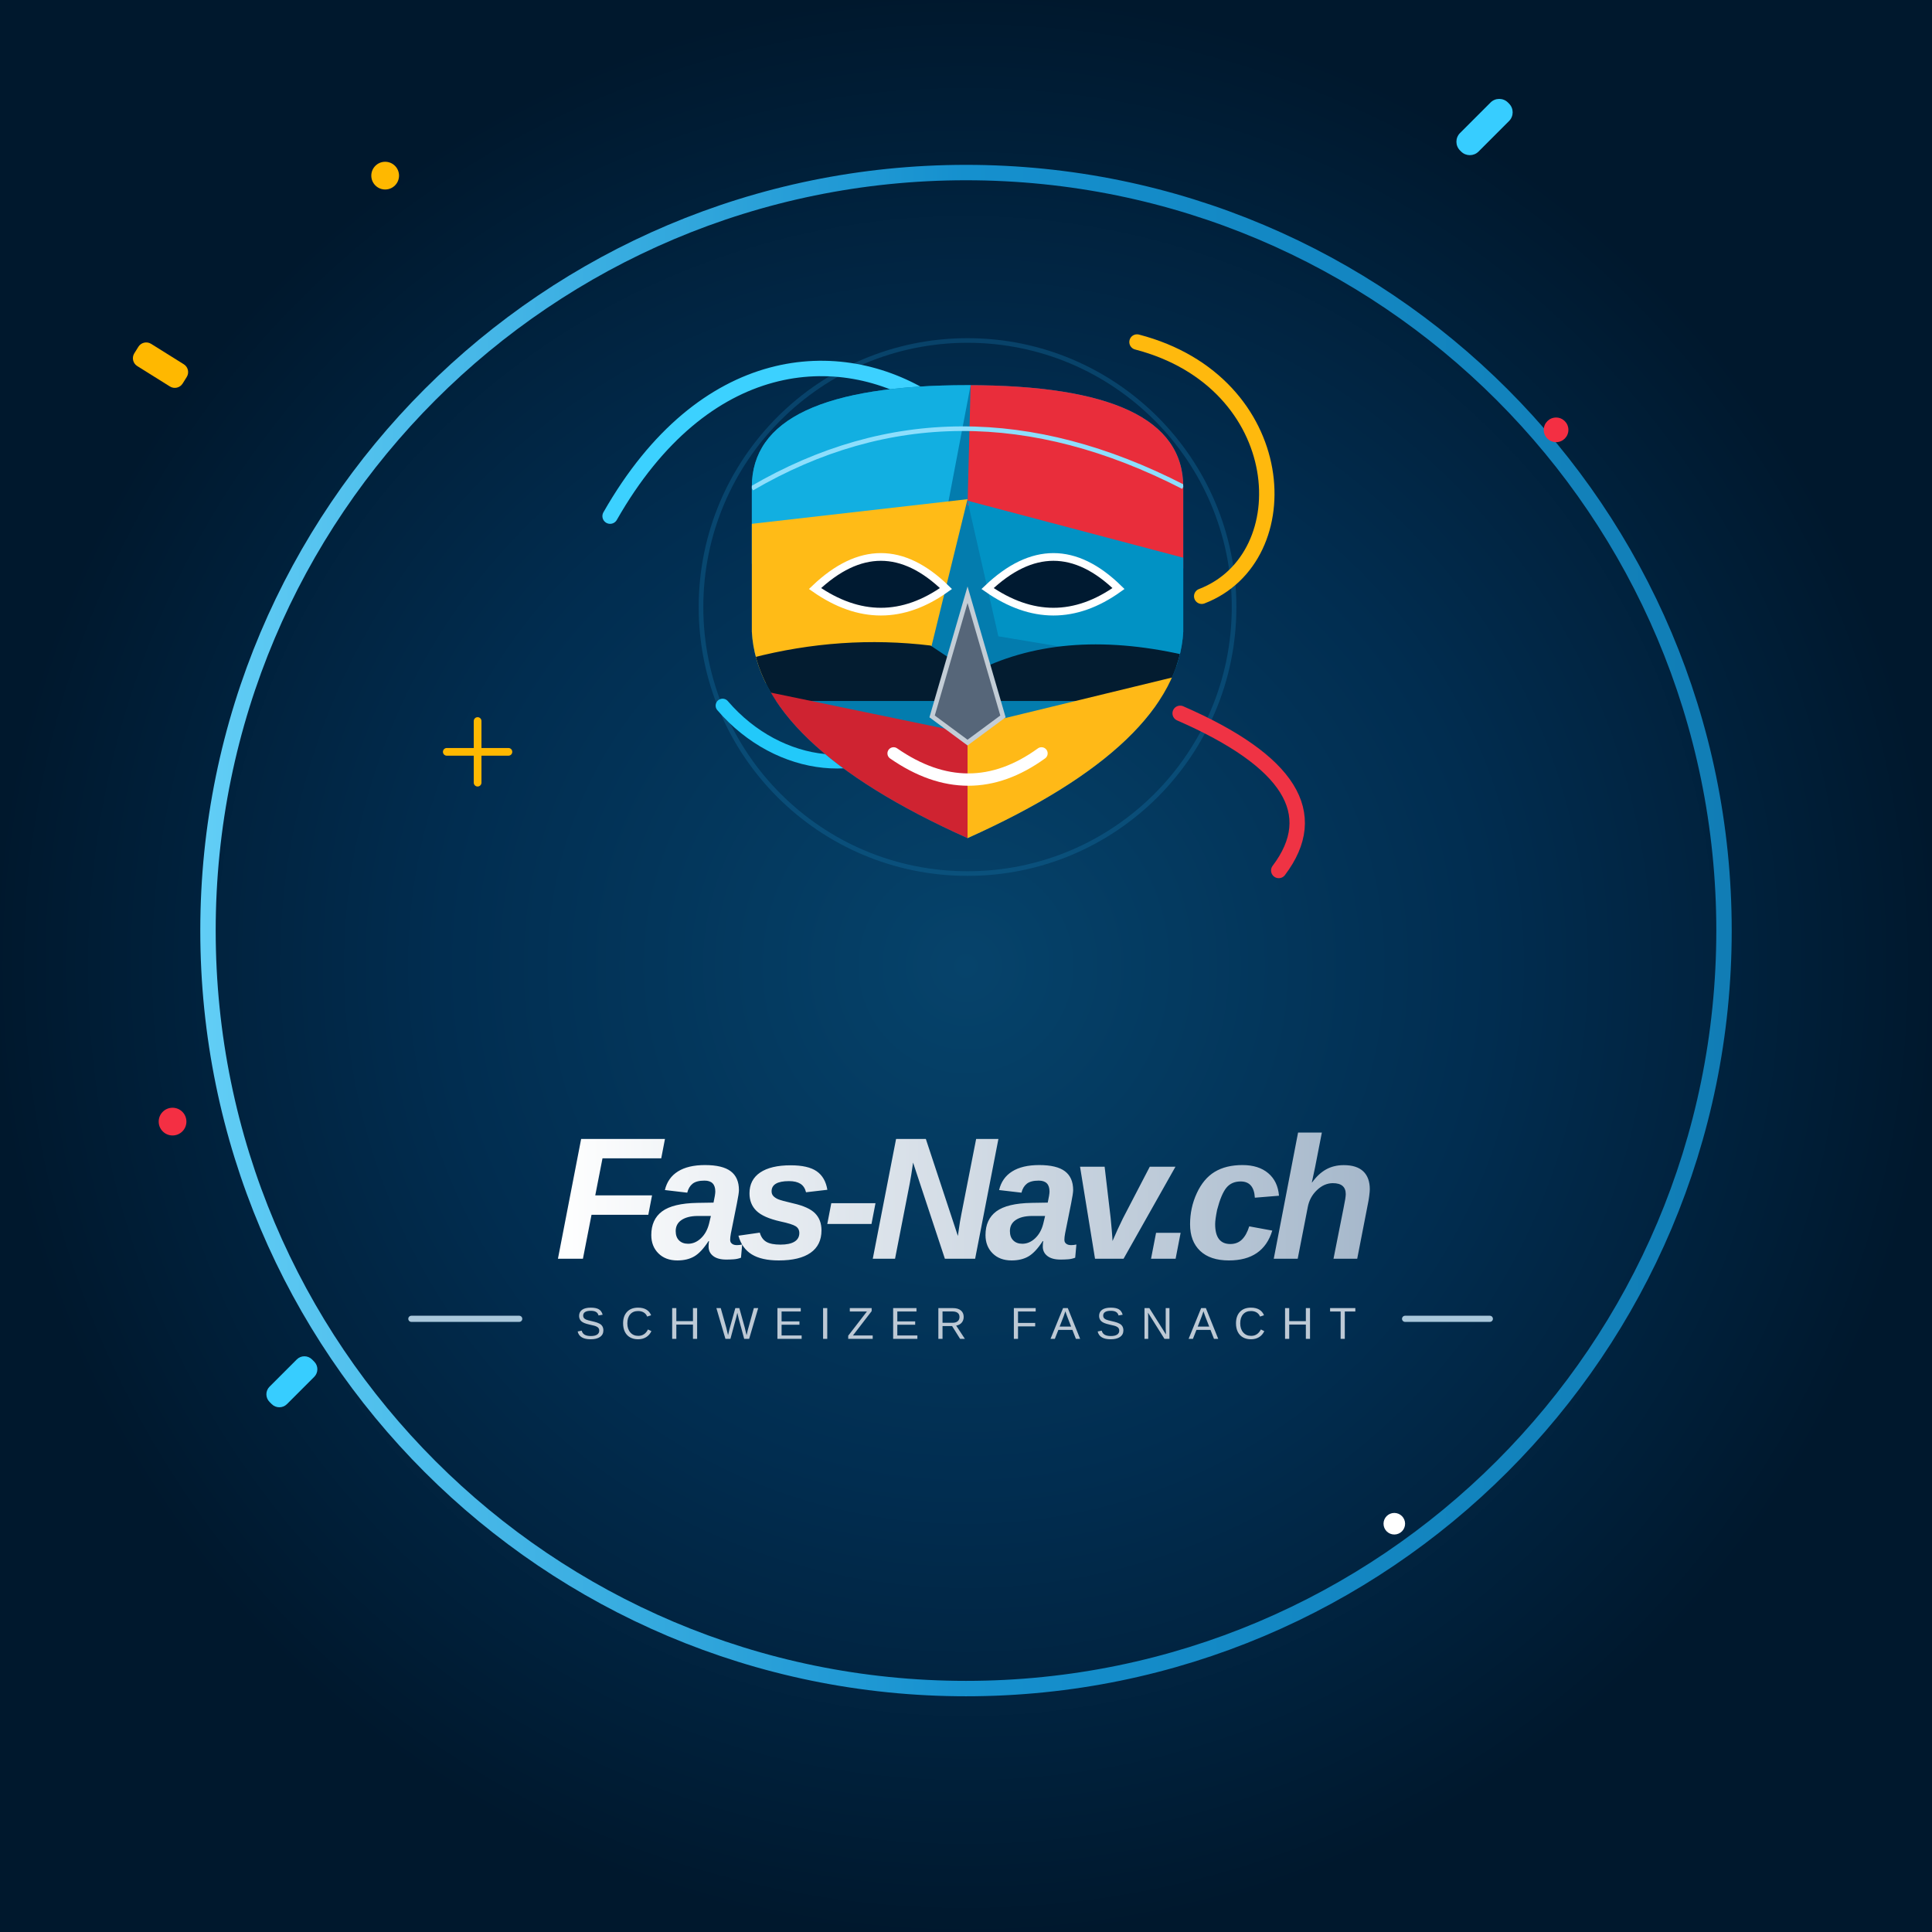
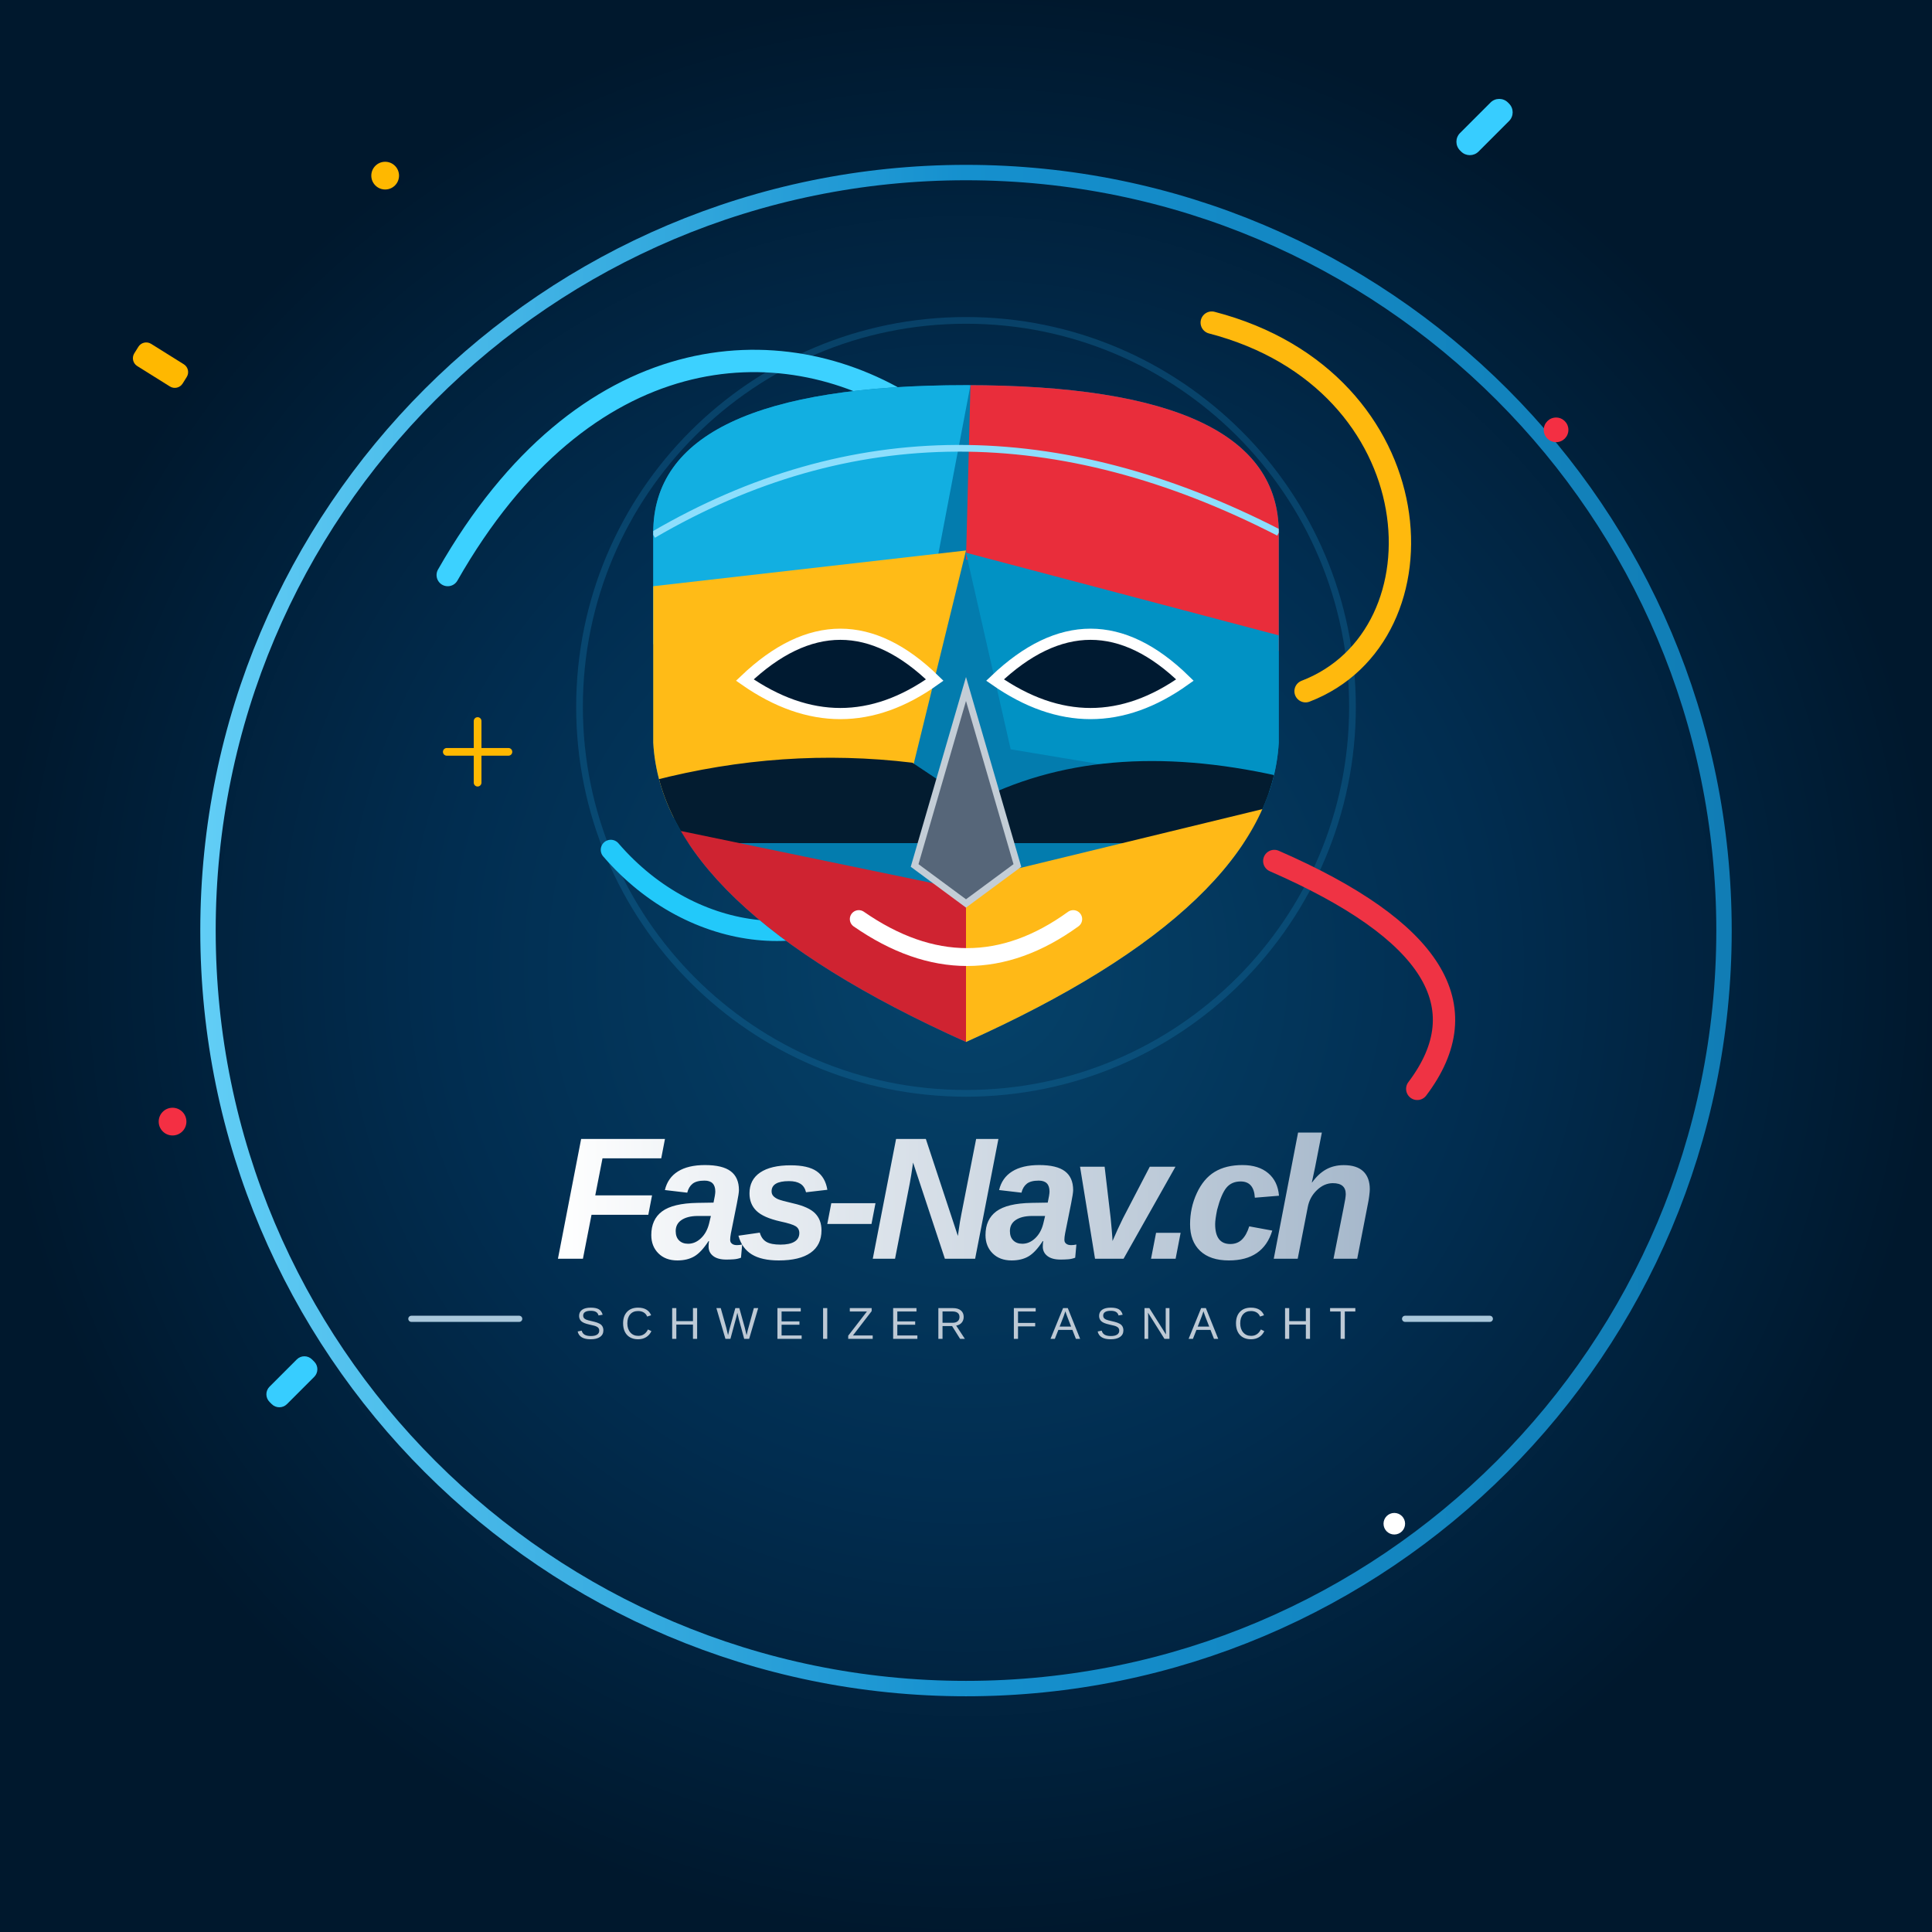
<svg xmlns="http://www.w3.org/2000/svg" width="1254" height="1254" viewBox="0 0 1254 1254">
  <defs>
    <radialGradient id="bg">
      <stop stop-color="#06436b" />
      <stop offset=".54" stop-color="#012d50" />
      <stop offset="1" stop-color="#00182d" />
    </radialGradient>
    <linearGradient id="cyan" x1="0" x2="1">
      <stop stop-color="#14b9f5" />
      <stop offset="1" stop-color="#64d8ff" />
    </linearGradient>
    <linearGradient id="silver">
      <stop stop-color="#fff" />
      <stop offset="1" stop-color="#a6b8cb" />
    </linearGradient>
    <linearGradient id="arc">
      <stop stop-color="#67d6ff" />
      <stop offset=".5" stop-color="#1695d5" />
      <stop offset="1" stop-color="#1281bb" />
    </linearGradient>
    <clipPath id="face">
      <path d="M0 66 Q0 0 140 0 Q280 0 280 66 L280 160 Q276 233 140 294 Q4 233 0 160Z" />
    </clipPath>
  </defs>
  <rect width="1254" height="1254" fill="url(#bg)" />
  <circle cx="627" cy="604" r="492" fill="none" stroke="url(#arc)" stroke-width="10" opacity=".95" />
  <g fill="#ffb800">
    <circle cx="250" cy="114" r="9" />
    <rect x="93" y="220" width="37" height="17" rx="6" transform="rotate(32 93 220)" />
  </g>
  <g fill="#f42f43">
    <circle cx="112" cy="728" r="9" />
    <circle cx="1010" cy="279" r="8" />
  </g>
  <g fill="#37cdff">
    <rect x="942" y="92" width="44" height="17" rx="8" transform="rotate(-45 942 92)" />
    <rect x="170" y="905" width="39" height="16" rx="7" transform="rotate(-45 170 905)" />
  </g>
  <g fill="#fff">
    <circle cx="905" cy="989" r="7" />
  </g>
  <g stroke="#ffb800" stroke-width="5" stroke-linecap="round">
    <path d="M310 468v40m-20-20h40" />
  </g>
-   <g transform="translate(488 250) scale(1)">
+   <g transform="translate(424 250) scale(1.45)">
    <g transform="translate(0 0)">
      <g opacity=".35">
        <circle cx="140" cy="144" r="173" fill="none" stroke="#1472a5" stroke-width="3" />
      </g>
      <path d="M-92 85C-31 -22 57 -27 115 10" fill="none" stroke="#3cd1ff" stroke-width="10" stroke-linecap="round" />
      <path d="M250 -28C350 -2 357 112 292 137" fill="none" stroke="#ffb90d" stroke-width="10" stroke-linecap="round" />
      <path d="M-19 208C18 251 77 256 108 222" fill="none" stroke="#22c9fa" stroke-width="9" stroke-linecap="round" />
      <path d="M278 213C349 244 370 278 342 315" fill="none" stroke="#ef3344" stroke-width="10" stroke-linecap="round" />
      <g clip-path="url(#face)">
        <path fill="#037cae" d="M0 0H280V294H0z" />
        <path fill="#12afe1" d="M0 0H142L126 84L0 116z" />
        <path fill="#ffbb17" d="M0 90L140 74L115 176L0 195z" />
        <path fill="#e92d3b" d="M142 0H280V119L140 78z" />
        <path fill="#0192c4" d="M140 75L280 112V183L160 163z" />
        <path fill="#031c30" d="M0 177Q58 162 116 169L143 187Q200 157 280 175V205H0z" />
        <path fill="#cf2331" d="M0 197L140 226V294H0z" />
        <path fill="#ffb917" d="M140 222L280 188V294H140z" />
        <path fill="none" stroke="#8ddefc" stroke-width="3" d="M0 67Q132 -10 280 66" />
      </g>
      <path d="M41 132Q84 91 126 132Q84 162 41 132ZM153 132Q196 91 238 132Q196 162 153 132Z" fill="#001a31" stroke="#fff" stroke-width="5" />
      <path d="M140 136L117 215L140 232L163 215Z" fill="#566679" stroke="#c3cdd6" stroke-width="3" />
      <path d="M92 239Q141 273 188 239" fill="none" stroke="#fff" stroke-width="8" stroke-linecap="round" />
    </g>
  </g>
  <text x="627" y="817" text-anchor="middle" font-family="Arial,Helvetica,sans-serif" font-size="113" font-weight="900" font-style="italic" letter-spacing="-7" fill="url(#silver)">Fas-Nav.ch</text>
  <path d="M267 856h70m630 0h-55" stroke="#a9c7db" stroke-width="4" stroke-linecap="round" />
  <text x="627" y="869" text-anchor="middle" font-family="Arial,Helvetica,sans-serif" letter-spacing="10" font-size="29" fill="#bdc9d5">SCHWEIZER FASNACHT</text>
</svg>
